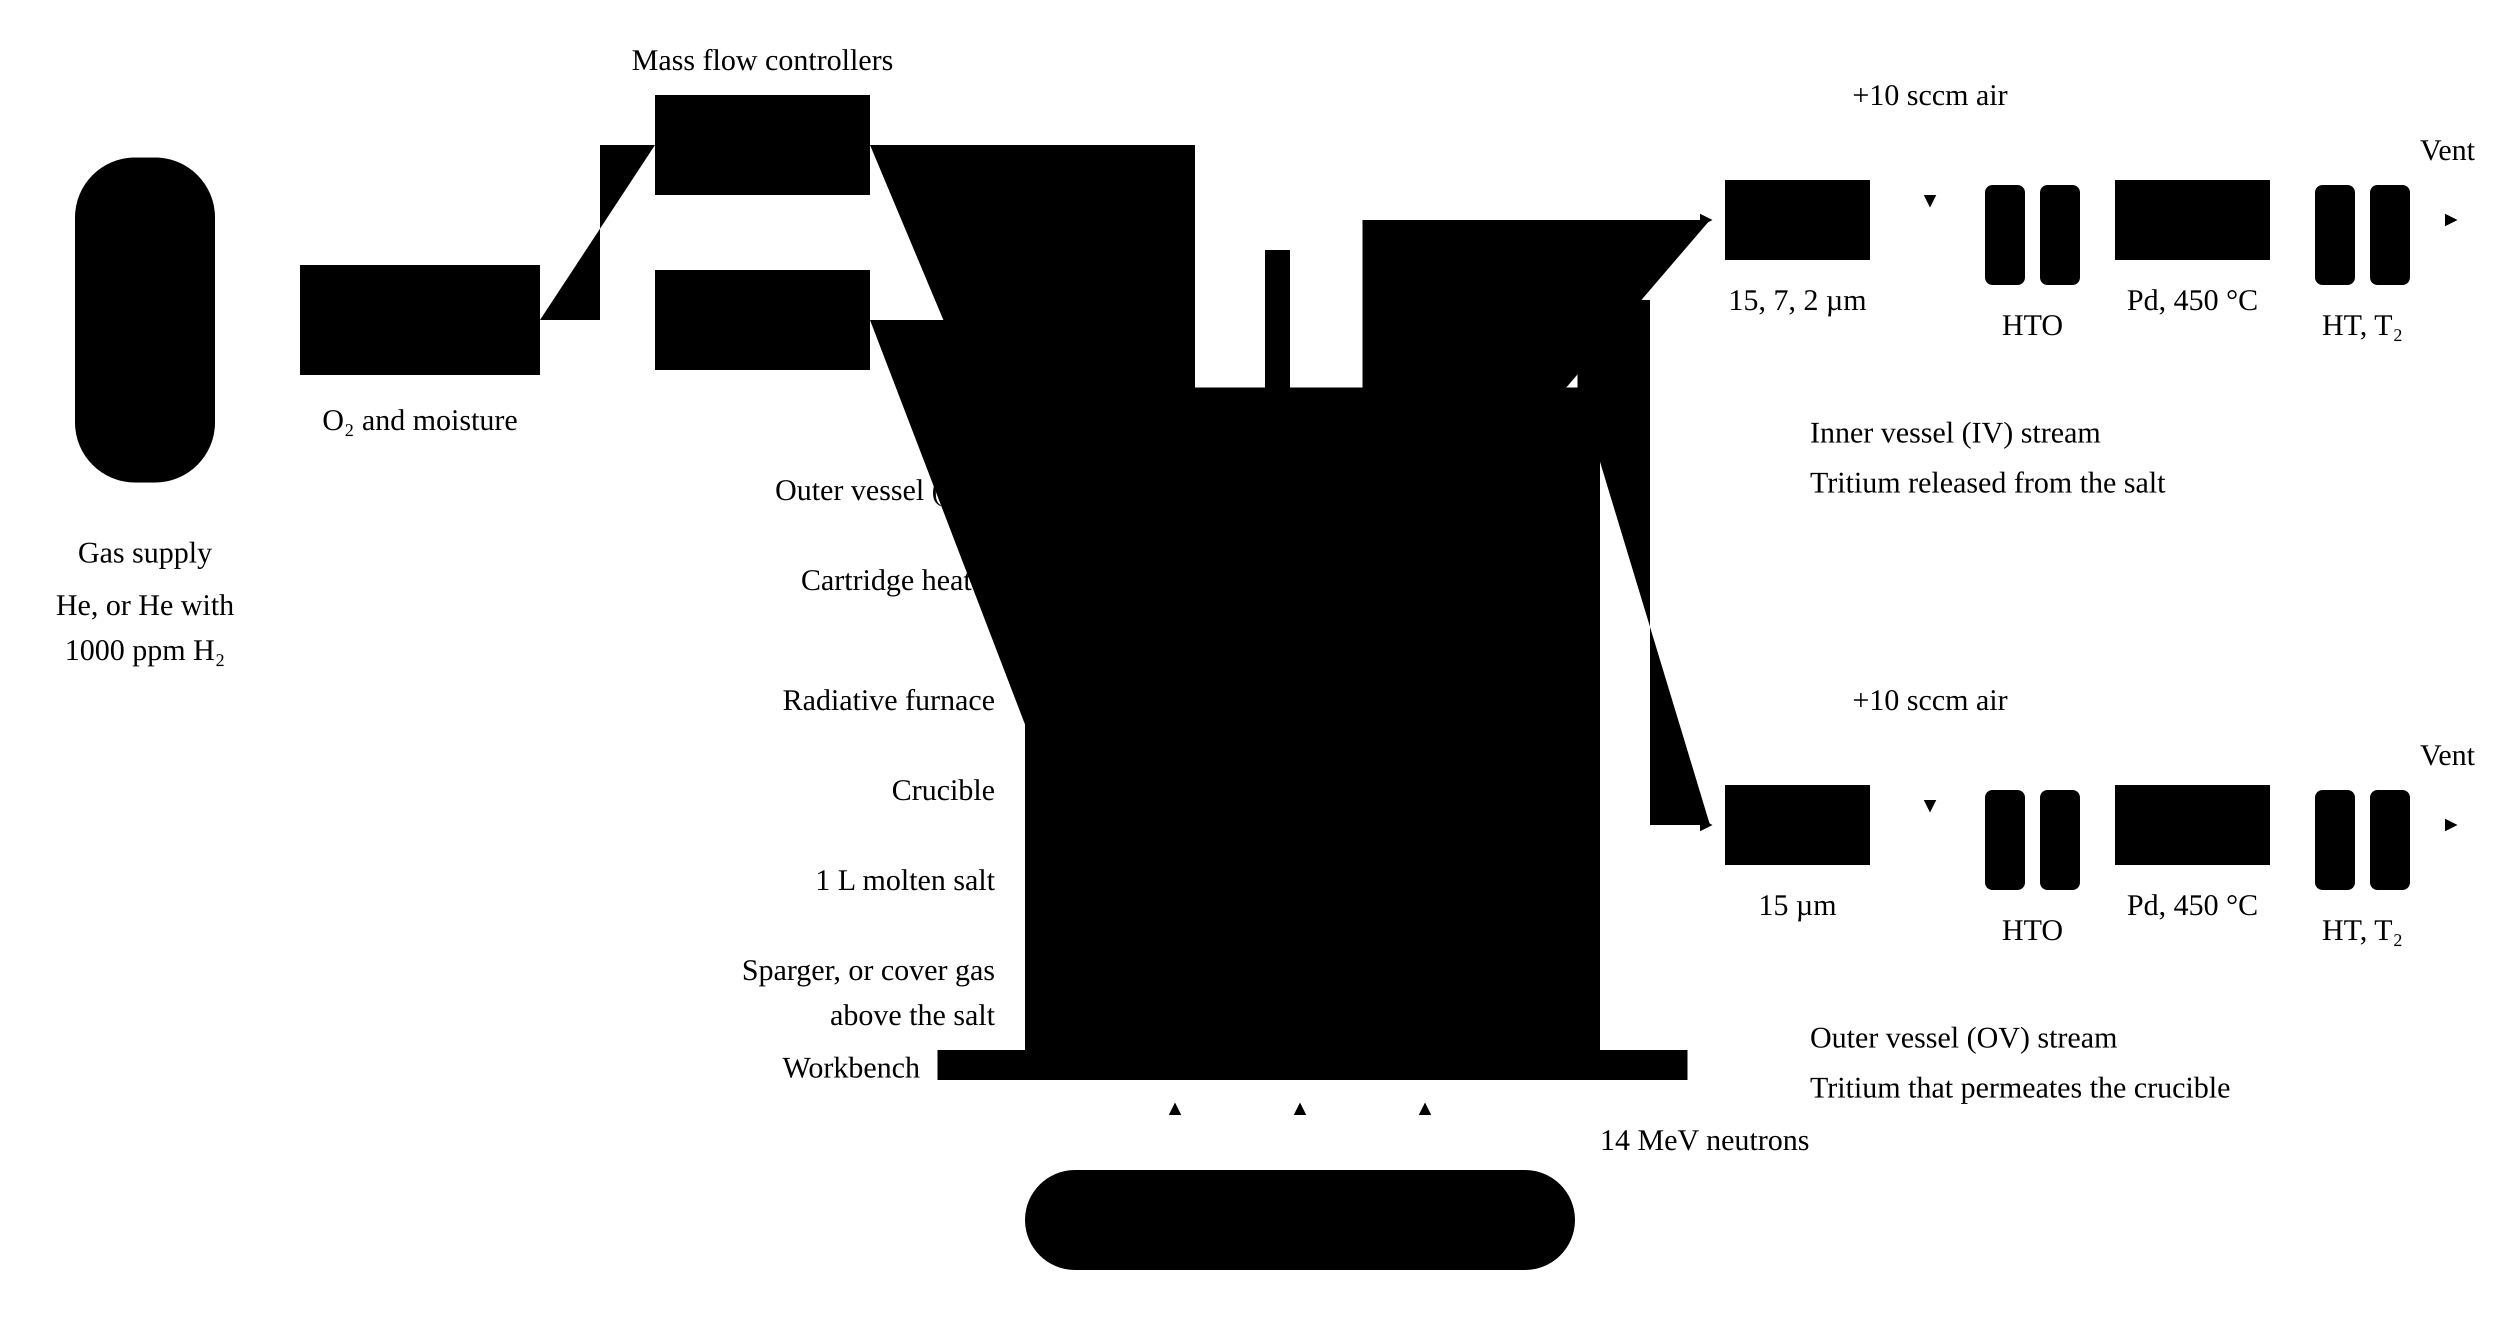
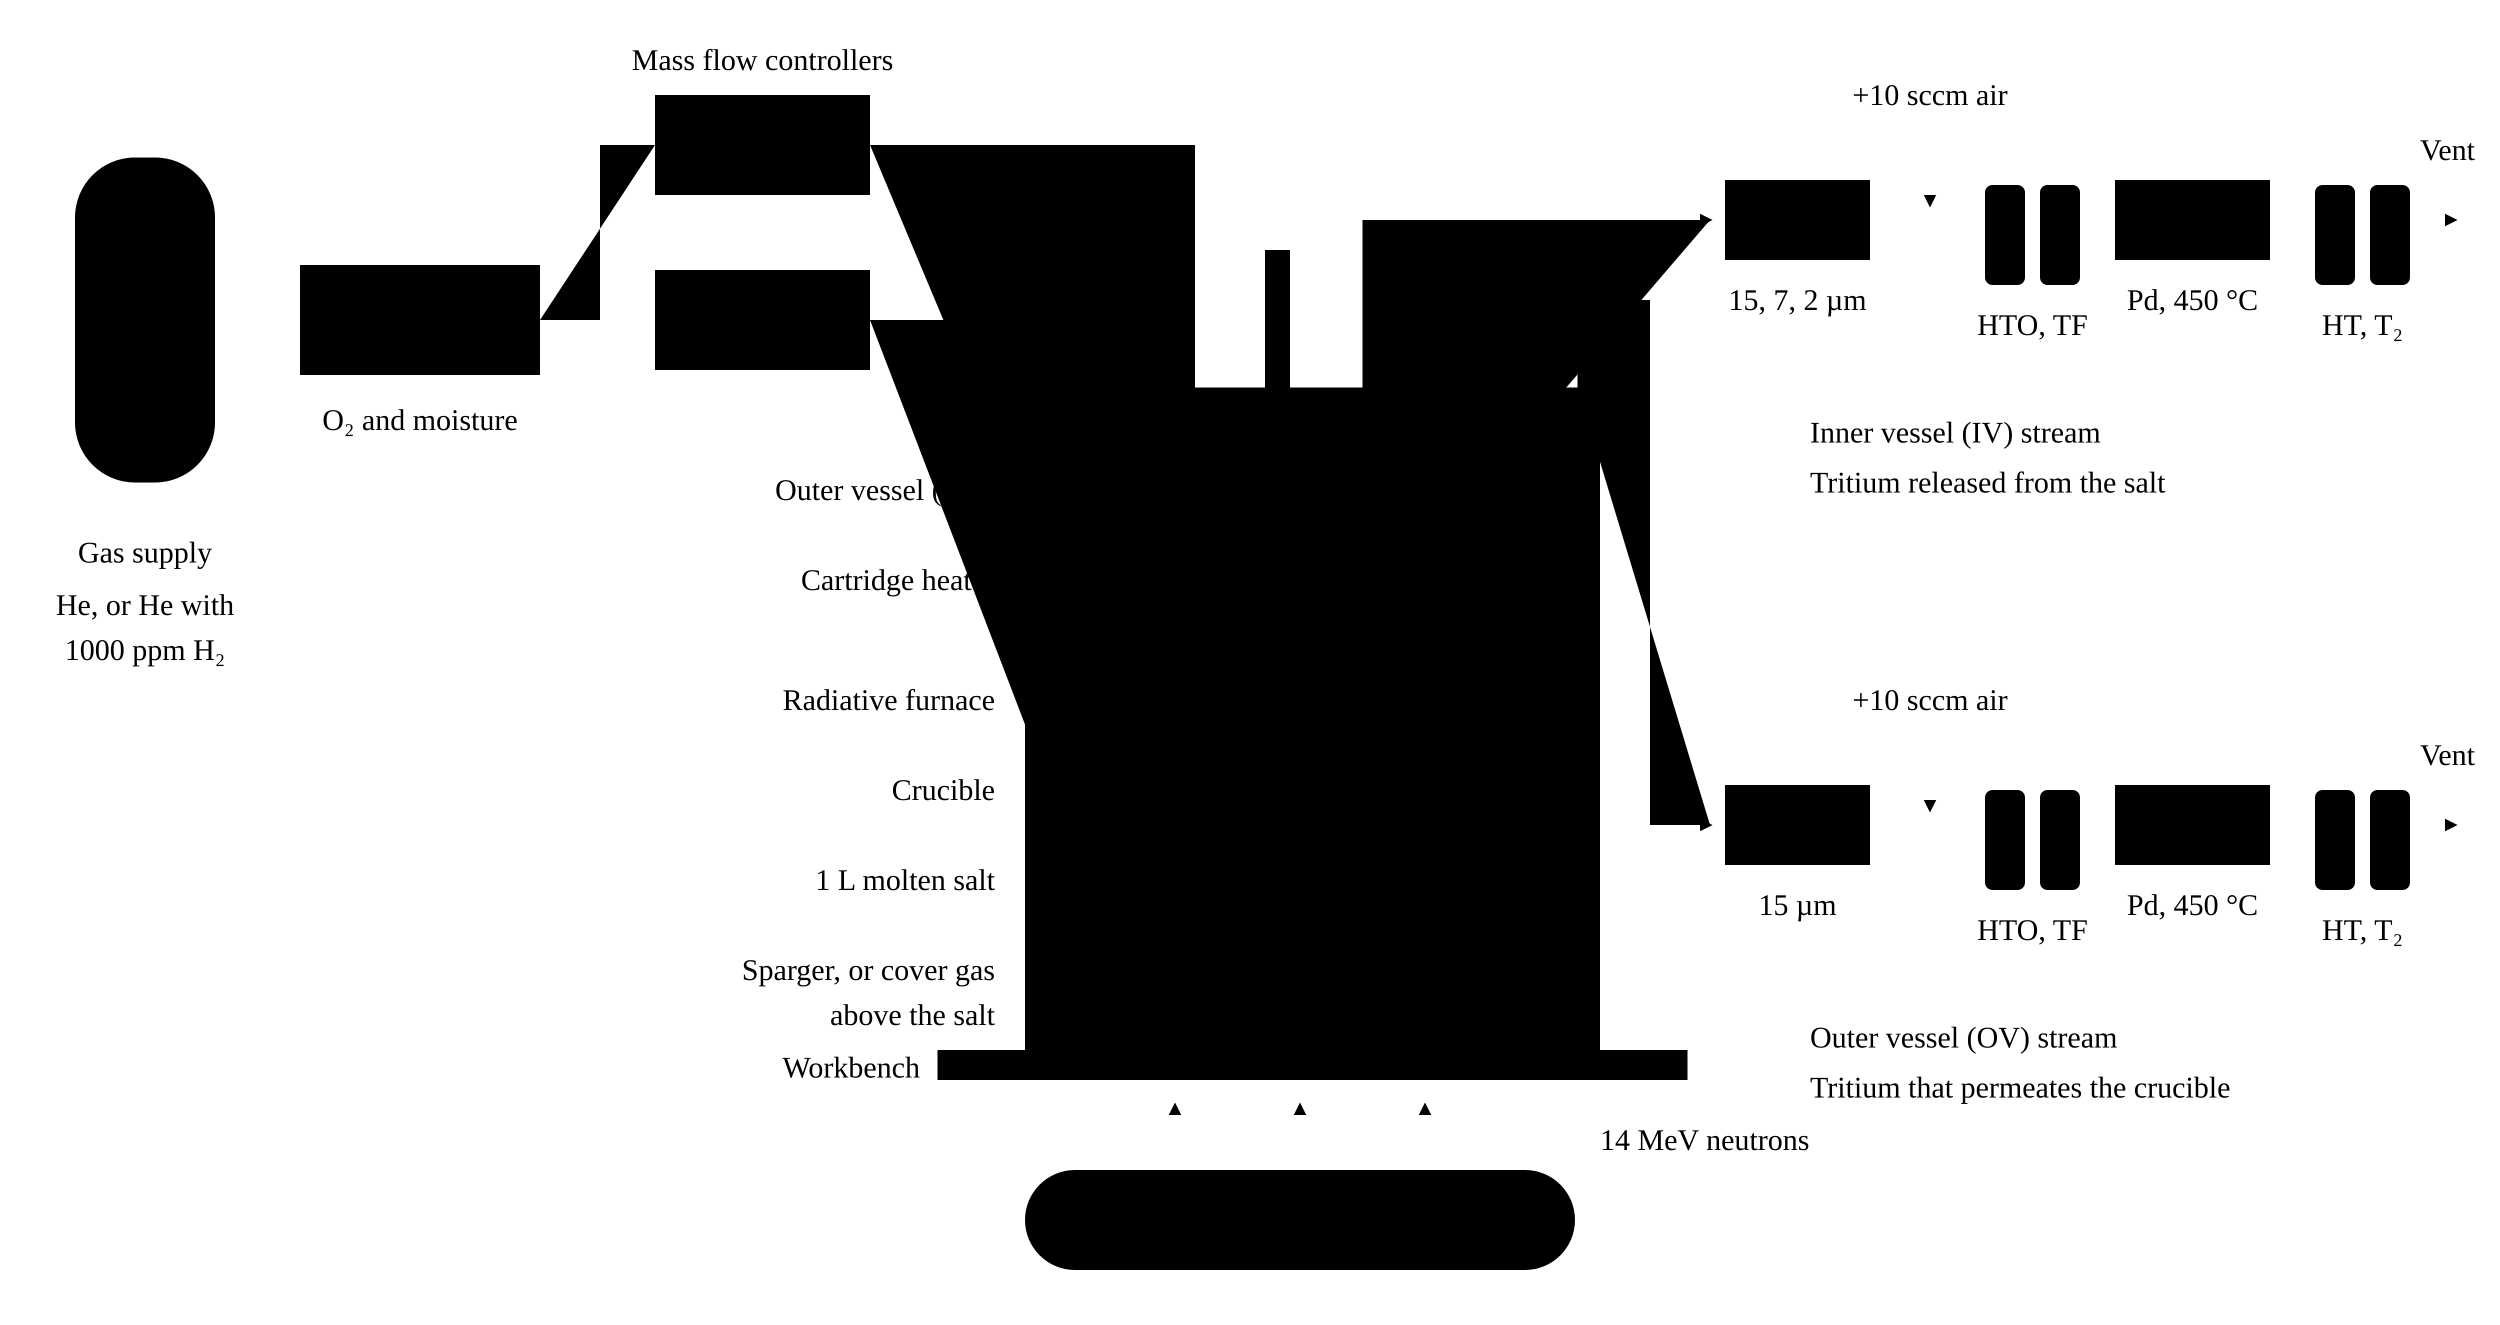
<svg xmlns="http://www.w3.org/2000/svg" viewBox="0 0 1000 530">
  <defs>
    <marker id="b1-arrow-a" viewBox="0 0 10 10" refX="8" refY="5" markerWidth="5" markerHeight="5" orient="auto-start-reverse">
      <path d="M0 0 L10 5 L0 10 z" class="dg-fill-a" />
    </marker>
    <marker id="b1-arrow-b" viewBox="0 0 10 10" refX="8" refY="5" markerWidth="5" markerHeight="5" orient="auto-start-reverse">
      <path d="M0 0 L10 5 L0 10 z" class="dg-fill-b" />
    </marker>
    <marker id="b1-arrow-k" viewBox="0 0 10 10" refX="8" refY="5" markerWidth="5" markerHeight="5" orient="auto-start-reverse">
      <path class="dg-solid" d="M0 0 L10 5 L0 10 z" />
    </marker>
    <pattern id="b1-hatch" width="6" height="6" patternUnits="userSpaceOnUse" patternTransform="rotate(45)">
      <line x1="0" y1="0" x2="0" y2="6" class="dg-thin" />
    </pattern>
  </defs>
  <rect class="dg-box" x="30" y="63" width="56" height="130" rx="24" />
  <text x="58" y="225" text-anchor="middle">Gas supply</text>
  <text class="dg-note" x="58" y="246" text-anchor="middle">He, or He with</text>
  <text class="dg-note" x="58" y="264" text-anchor="middle">1000 ppm H₂</text>
  <path class="dg-line" d="M86 128 H120" />
  <rect class="dg-box" x="120" y="106" width="96" height="44" />
  <text x="168" y="133" text-anchor="middle">Scrubbers</text>
  <text class="dg-note" x="168" y="172" text-anchor="middle">O₂ and moisture</text>
  <path class="dg-line" d="M216 128 H240 V58 H262 M240 128 H262" />
  <rect class="dg-box" x="262" y="38" width="86" height="40" />
  <text x="305" y="63" text-anchor="middle">30 sccm</text>
  <rect class="dg-box" x="262" y="108" width="86" height="40" />
  <text x="305" y="133" text-anchor="middle">50 sccm</text>
  <text class="dg-note" x="305" y="28" text-anchor="middle">Mass flow controllers</text>
  <rect class="dg-wall" x="410" y="170" width="230" height="250" />
  <rect class="dg-solid" x="395" y="155" width="260" height="15" />
  <rect x="428" y="250" width="16" height="140" class="dg-thin" style="fill:url(#b1-hatch)" />
  <rect x="606" y="250" width="16" height="140" class="dg-thin" style="fill:url(#b1-hatch)" />
  <rect class="dg-salt" x="464" y="292" width="112" height="91" />
  <rect class="dg-wall" x="462" y="250" width="116" height="135" />
  <rect class="dg-solid" x="506" y="100" width="10" height="275" />
  <path class="dg-a" d="M348 58 H478 V368" marker-end="url(#b1-arrow-a)" />
  <circle class="dg-bubble" cx="483" cy="350" r="3.5" />
  <circle class="dg-bubble" cx="474" cy="334" r="3" />
  <circle class="dg-bubble" cx="484" cy="318" r="3.5" />
  <circle class="dg-bubble" cx="476" cy="302" r="3" />
  <path class="dg-a" d="M545 250 V88 H684" marker-end="url(#b1-arrow-a)" />
  <path class="dg-b" d="M348 128 H453 V402" marker-end="url(#b1-arrow-b)" />
  <path class="dg-b" d="M631 155 V120 H660 V330 H684" marker-end="url(#b1-arrow-b)" />
  <text class="dg-note" x="398" y="200" text-anchor="end">Outer vessel (OV)</text>
  <path class="dg-thin" d="M402 196 H410" />
  <text class="dg-note" x="398" y="236" text-anchor="end">Cartridge heater</text>
  <path class="dg-thin" d="M402 232 H506" />
  <text class="dg-note" x="398" y="284" text-anchor="end">Radiative furnace</text>
  <path class="dg-thin" d="M402 280 H428" />
  <text class="dg-note" x="398" y="320" text-anchor="end">Crucible</text>
  <path class="dg-thin" d="M402 316 H462" />
  <text class="dg-note" x="398" y="356" text-anchor="end">1 L molten salt</text>
  <path class="dg-thin" d="M402 352 H448 M458 352 H470" />
  <text class="dg-note" x="398" y="392" text-anchor="end">Sparger, or cover gas</text>
  <text class="dg-note" x="398" y="410" text-anchor="end">above the salt</text>
  <path class="dg-thin" d="M402 388 L474 362" />
  <rect class="dg-box" x="375" y="420" width="300" height="12" />
  <text class="dg-note" x="368" y="431" text-anchor="end">Workbench</text>
  <rect class="dg-box" x="410" y="468" width="220" height="40" rx="20" />
  <text x="520" y="493" text-anchor="middle">DT neutron generator</text>
  <path class="dg-thin" d="M470 464 V442" marker-end="url(#b1-arrow-k)" />
  <path class="dg-thin" d="M520 464 V442" marker-end="url(#b1-arrow-k)" />
  <path class="dg-thin" d="M570 464 V442" marker-end="url(#b1-arrow-k)" />
  <text class="dg-note" x="640" y="460">14 MeV neutrons</text>
  <rect class="dg-box" x="690" y="72" width="58" height="32" />
  <text x="719" y="93" text-anchor="middle" style="font-size:13px">Filters</text>
  <text class="dg-note" x="719" y="124" text-anchor="middle">15, 7, 2 µm</text>
  <path class="dg-a" d="M748 88 H982" marker-end="url(#b1-arrow-a)" />
  <path class="dg-thin" d="M772 48 V82" marker-end="url(#b1-arrow-k)" />
  <text class="dg-note" x="772" y="42" text-anchor="middle">+10 sccm air</text>
  <rect class="dg-water" x="794" y="74" width="16" height="40" rx="3" />
  <rect class="dg-water" x="816" y="74" width="16" height="40" rx="3" />
-   <text class="dg-note" x="813" y="134" text-anchor="middle">HTO</text>
+   <text class="dg-note" x="813" y="134" text-anchor="middle">HTO, TF</text>
  <rect class="dg-box" x="846" y="72" width="62" height="32" />
  <text x="877" y="93" text-anchor="middle" style="font-size:13px">Oxidiser</text>
  <text class="dg-note" x="877" y="124" text-anchor="middle">Pd, 450 °C</text>
  <rect class="dg-water" x="926" y="74" width="16" height="40" rx="3" />
  <rect class="dg-water" x="948" y="74" width="16" height="40" rx="3" />
  <text class="dg-note" x="945" y="134" text-anchor="middle">HT, T₂</text>
  <text class="dg-note" x="990" y="64" text-anchor="end">Vent</text>
  <path class="dg-a" d="M690 172 H716" />
  <text x="724" y="177">Inner vessel (IV) stream</text>
  <text class="dg-note" x="724" y="197">Tritium released from the salt</text>
  <rect class="dg-box" x="690" y="314" width="58" height="32" />
  <text x="719" y="335" text-anchor="middle" style="font-size:13px">Filter</text>
  <text class="dg-note" x="719" y="366" text-anchor="middle">15 µm</text>
  <path class="dg-b" d="M748 330 H982" marker-end="url(#b1-arrow-b)" />
  <path class="dg-thin" d="M772 290 V324" marker-end="url(#b1-arrow-k)" />
  <text class="dg-note" x="772" y="284" text-anchor="middle">+10 sccm air</text>
  <rect class="dg-water" x="794" y="316" width="16" height="40" rx="3" />
  <rect class="dg-water" x="816" y="316" width="16" height="40" rx="3" />
-   <text class="dg-note" x="813" y="376" text-anchor="middle">HTO</text>
+   <text class="dg-note" x="813" y="376" text-anchor="middle">HTO, TF</text>
  <rect class="dg-box" x="846" y="314" width="62" height="32" />
  <text x="877" y="335" text-anchor="middle" style="font-size:13px">Oxidiser</text>
  <text class="dg-note" x="877" y="366" text-anchor="middle">Pd, 450 °C</text>
  <rect class="dg-water" x="926" y="316" width="16" height="40" rx="3" />
  <rect class="dg-water" x="948" y="316" width="16" height="40" rx="3" />
  <text class="dg-note" x="945" y="376" text-anchor="middle">HT, T₂</text>
  <text class="dg-note" x="990" y="306" text-anchor="end">Vent</text>
  <path class="dg-b" d="M690 414 H716" />
  <text x="724" y="419">Outer vessel (OV) stream</text>
  <text class="dg-note" x="724" y="439">Tritium that permeates the crucible</text>
</svg>
